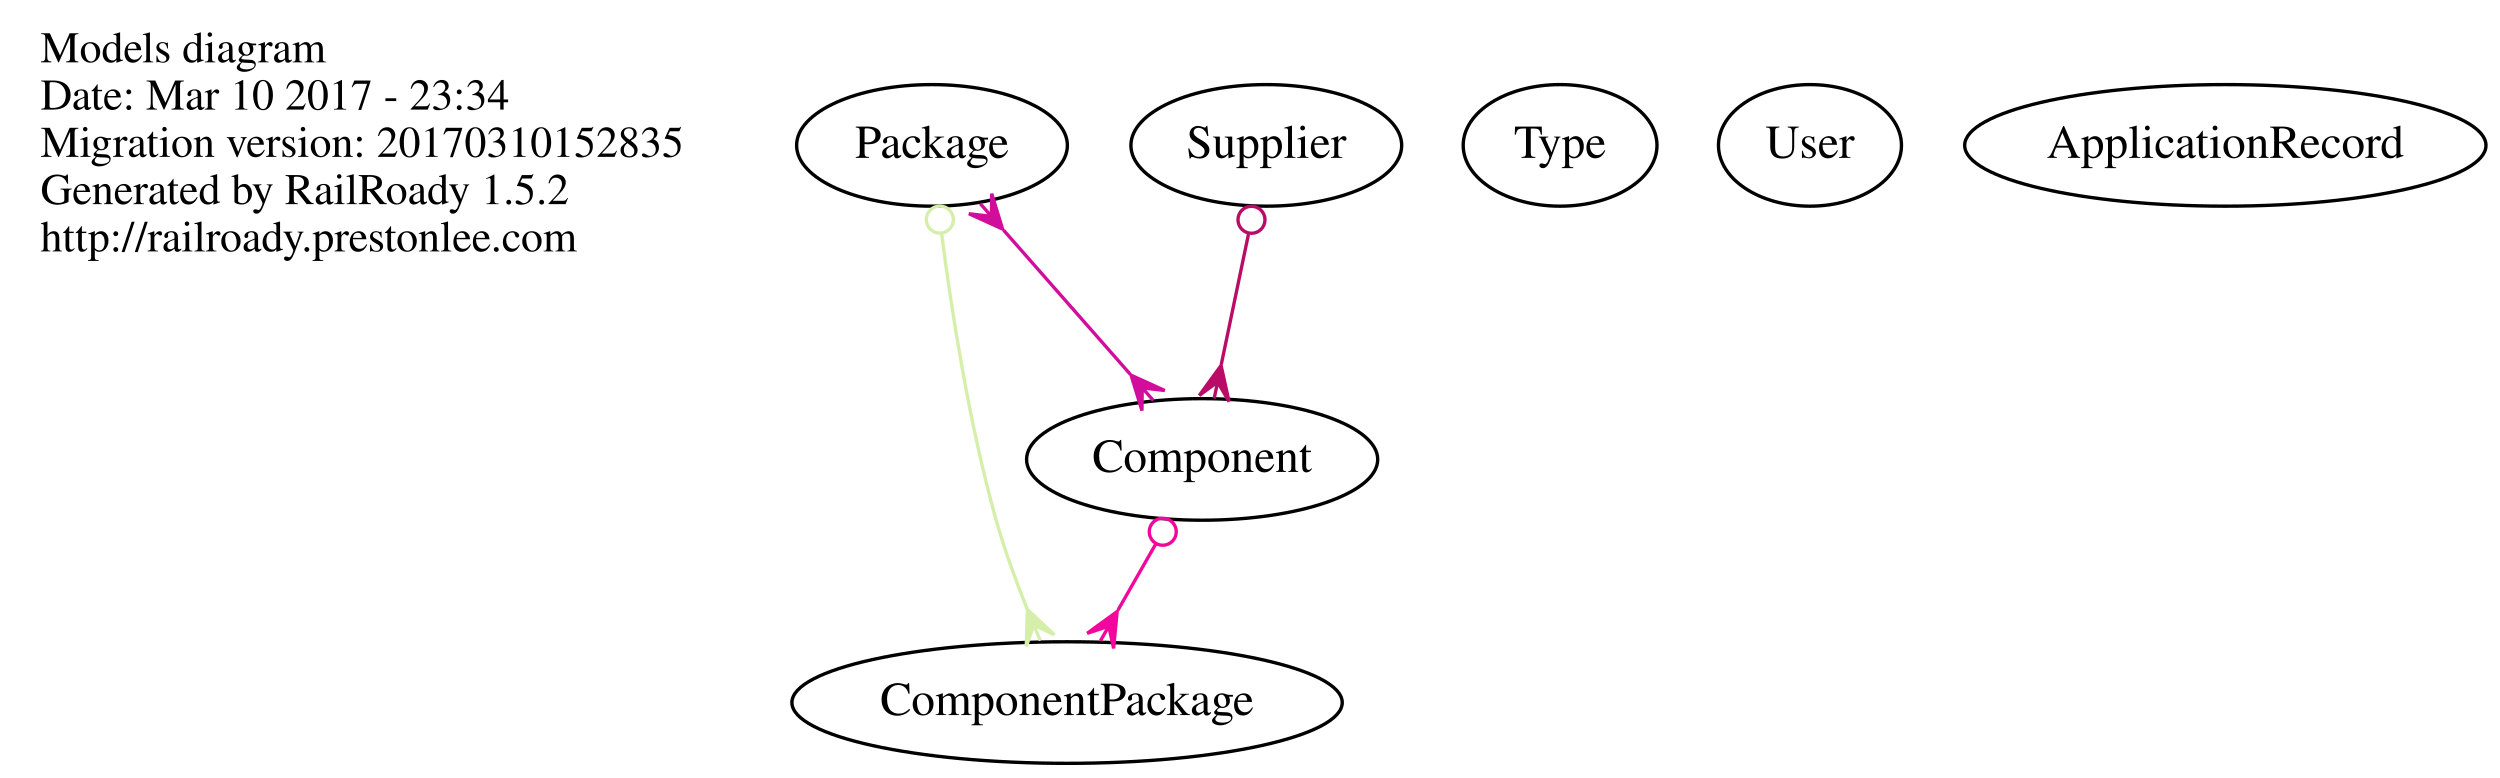
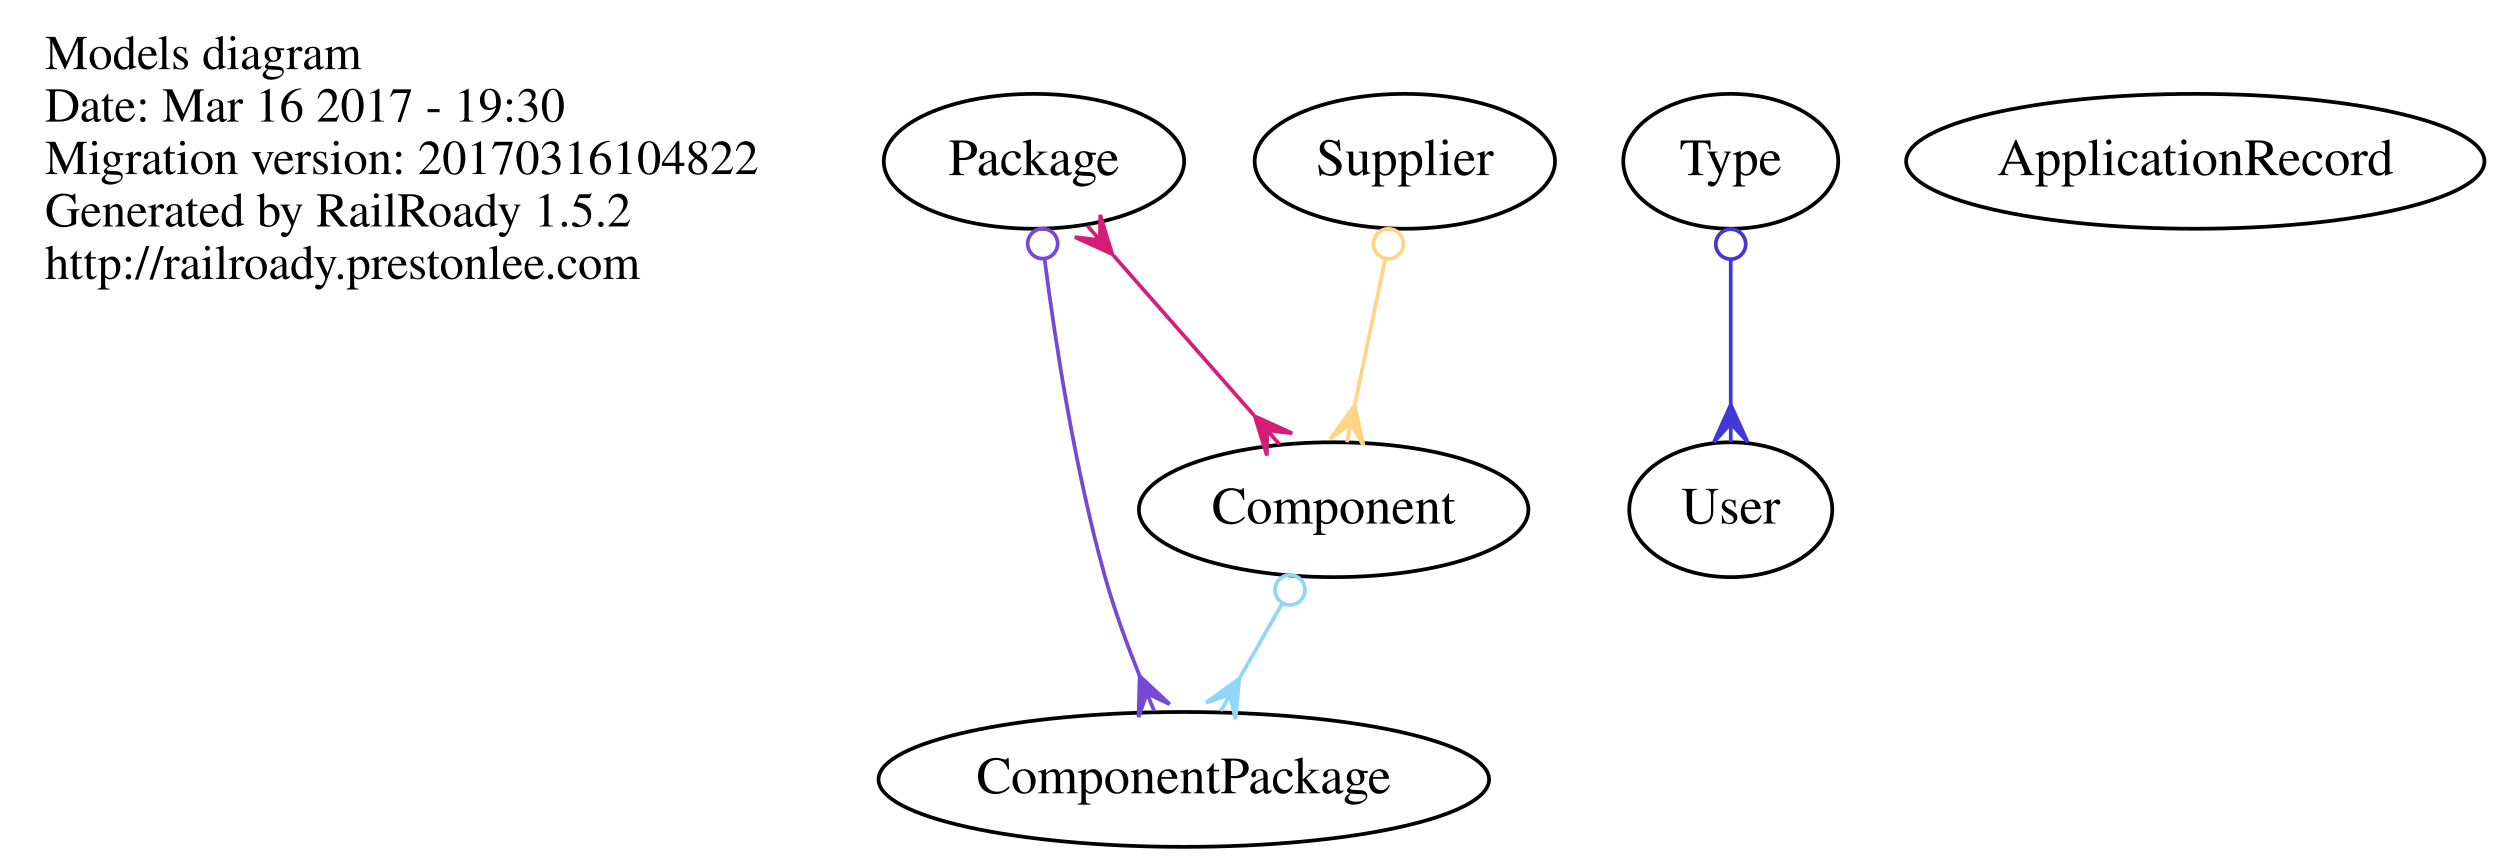
- <svg xmlns="http://www.w3.org/2000/svg" width="740pt" height="230pt" viewBox="0.00 0.00 740.34 230.00">
+ <svg xmlns="http://www.w3.org/2000/svg" width="667pt" height="230pt" viewBox="0.00 0.00 667.34 230.00">
  <g id="graph0" class="graph" transform="scale(1 1) rotate(0) translate(4 226)">
-     <polygon fill="none" stroke="none" points="-4,4 -4,-226 736.343,-226 736.343,4 -4,4" />
+     <polygon fill="none" stroke="none" points="-4,4 -4,-226 663.343,-226 663.343,4 -4,4" />
    <g id="node1" class="node">
      <text text-anchor="start" x="8" y="-207.6" font-family="Times,serif" font-size="13.00">Models diagram</text>
-       <text text-anchor="start" x="8" y="-193.6" font-family="Times,serif" font-size="13.00">Date: Mar 10 2017 - 23:34</text>
-       <text text-anchor="start" x="8" y="-179.6" font-family="Times,serif" font-size="13.00">Migration version: 20170310152835</text>
+       <text text-anchor="start" x="8" y="-193.6" font-family="Times,serif" font-size="13.00">Date: Mar 16 2017 - 19:30</text>
+       <text text-anchor="start" x="8" y="-179.6" font-family="Times,serif" font-size="13.00">Migration version: 20170316104822</text>
      <text text-anchor="start" x="8" y="-165.6" font-family="Times,serif" font-size="13.00">Generated by RailRoady 1.5.2</text>
      <text text-anchor="start" x="8" y="-151.6" font-family="Times,serif" font-size="13.00">http://railroady.prestonlee.com</text>
    </g>
    <g id="node2" class="node">
      <ellipse fill="none" stroke="black" cx="272" cy="-183" rx="40.094" ry="18" />
      <text text-anchor="middle" x="272" y="-179.3" font-family="Times,serif" font-size="14.00">Package</text>
    </g>
    <g id="node3" class="node">
      <ellipse fill="none" stroke="black" cx="312" cy="-18" rx="81.486" ry="18" />
      <text text-anchor="middle" x="312" y="-14.3" font-family="Times,serif" font-size="14.00">ComponentPackage</text>
    </g>
    <g id="edge1" class="edge">
-       <path fill="none" stroke="#d5efab" d="M274.831,-156.948C277.726,-134.438 282.952,-100.619 291,-72 293.465,-63.234 296.871,-53.924 300.222,-45.593" />
-       <ellipse fill="none" stroke="#d5efab" cx="274.326" cy="-161.018" rx="4" ry="4" />
-       <polygon fill="#d5efab" stroke="#d5efab" points="300.226,-45.584 308.226,-38.084 302.149,-40.969 304.072,-36.353 304.072,-36.353 304.072,-36.353 302.149,-40.969 299.918,-34.622 300.226,-45.584 300.226,-45.584" />
+       <path fill="none" stroke="#7548d6" d="M274.831,-156.948C277.726,-134.438 282.952,-100.619 291,-72 293.465,-63.234 296.871,-53.924 300.222,-45.593" />
+       <ellipse fill="none" stroke="#7548d6" cx="274.326" cy="-161.018" rx="4" ry="4" />
+       <polygon fill="#7548d6" stroke="#7548d6" points="300.226,-45.584 308.226,-38.084 302.149,-40.969 304.072,-36.353 304.072,-36.353 304.072,-36.353 302.149,-40.969 299.918,-34.622 300.226,-45.584 300.226,-45.584" />
    </g>
    <g id="node5" class="node">
      <ellipse fill="none" stroke="black" cx="352" cy="-90" rx="51.991" ry="18" />
      <text text-anchor="middle" x="352" y="-86.3" font-family="Times,serif" font-size="14.00">Component</text>
    </g>
    <g id="edge2" class="edge">
-       <path fill="none" stroke="#d10d9c" d="M293.21,-157.873C304.804,-144.685 319.123,-128.398 330.726,-115.199" />
-       <polygon fill="#d10d9c" stroke="#d10d9c" points="292.905,-158.221 282.923,-162.76 289.604,-161.976 286.302,-165.731 286.302,-165.731 286.302,-165.731 289.604,-161.976 289.682,-168.702 292.905,-158.221 292.905,-158.221" />
-       <polygon fill="#d10d9c" stroke="#d10d9c" points="330.949,-114.945 340.931,-110.406 334.25,-111.19 337.552,-107.435 337.552,-107.435 337.552,-107.435 334.25,-111.19 334.172,-104.464 330.949,-114.945 330.949,-114.945" />
+       <path fill="none" stroke="#d51c76" d="M293.21,-157.873C304.804,-144.685 319.123,-128.398 330.726,-115.199" />
+       <polygon fill="#d51c76" stroke="#d51c76" points="292.905,-158.221 282.923,-162.76 289.604,-161.976 286.302,-165.731 286.302,-165.731 286.302,-165.731 289.604,-161.976 289.682,-168.702 292.905,-158.221 292.905,-158.221" />
+       <polygon fill="#d51c76" stroke="#d51c76" points="330.949,-114.945 340.931,-110.406 334.25,-111.19 337.552,-107.435 337.552,-107.435 337.552,-107.435 334.25,-111.19 334.172,-104.464 330.949,-114.945 330.949,-114.945" />
    </g>
    <g id="node4" class="node">
      <ellipse fill="none" stroke="black" cx="458" cy="-183" rx="28.695" ry="18" />
      <text text-anchor="middle" x="458" y="-179.3" font-family="Times,serif" font-size="14.00">Type</text>
    </g>
+     <g id="node7" class="node">
+       <ellipse fill="none" stroke="black" cx="458" cy="-90" rx="27.097" ry="18" />
+       <text text-anchor="middle" x="458" y="-86.3" font-family="Times,serif" font-size="14.00">User</text>
+     </g>
    <g id="edge3" class="edge">
-       <path fill="none" stroke="#f1079c" d="M338.346,-65.106C334.712,-58.746 330.767,-51.842 327.062,-45.359" />
-       <ellipse fill="none" stroke="#f1079c" cx="340.333" cy="-68.582" rx="4" ry="4" />
-       <polygon fill="#f1079c" stroke="#f1079c" points="326.833,-44.958 325.779,-34.043 324.352,-40.617 321.872,-36.275 321.872,-36.275 321.872,-36.275 324.352,-40.617 317.964,-38.508 326.833,-44.958 326.833,-44.958" />
+       <path fill="none" stroke="#4238d6" d="M458,-156.729C458,-144.725 458,-130.362 458,-118.129" />
+       <ellipse fill="none" stroke="#4238d6" cx="458" cy="-160.884" rx="4" ry="4" />
+       <polygon fill="#4238d6" stroke="#4238d6" points="458,-118.04 462.5,-108.04 458,-113.04 458,-108.04 458,-108.04 458,-108.04 458,-113.04 453.5,-108.04 458,-118.04 458,-118.04" />
+     </g>
+     <g id="edge4" class="edge">
+       <path fill="none" stroke="#90d6f9" d="M338.346,-65.106C334.712,-58.746 330.767,-51.842 327.062,-45.359" />
+       <ellipse fill="none" stroke="#90d6f9" cx="340.333" cy="-68.582" rx="4" ry="4" />
+       <polygon fill="#90d6f9" stroke="#90d6f9" points="326.833,-44.958 325.779,-34.043 324.352,-40.617 321.872,-36.275 321.872,-36.275 321.872,-36.275 324.352,-40.617 317.964,-38.508 326.833,-44.958 326.833,-44.958" />
    </g>
    <g id="node6" class="node">
      <ellipse fill="none" stroke="black" cx="371" cy="-183" rx="40.094" ry="18" />
      <text text-anchor="middle" x="371" y="-179.3" font-family="Times,serif" font-size="14.00">Supplier</text>
    </g>
-     <g id="edge4" class="edge">
-       <path fill="none" stroke="#ba0c66" d="M365.724,-156.729C363.217,-144.725 360.218,-130.362 357.664,-118.129" />
-       <ellipse fill="none" stroke="#ba0c66" cx="366.609" cy="-160.968" rx="4" ry="4" />
-       <polygon fill="#ba0c66" stroke="#ba0c66" points="357.602,-117.829 359.963,-107.12 356.58,-112.934 355.558,-108.04 355.558,-108.04 355.558,-108.04 356.58,-112.934 351.153,-108.959 357.602,-117.829 357.602,-117.829" />
-     </g>
-     <g id="node7" class="node">
-       <ellipse fill="none" stroke="black" cx="532" cy="-183" rx="27.097" ry="18" />
-       <text text-anchor="middle" x="532" y="-179.3" font-family="Times,serif" font-size="14.00">User</text>
+     <g id="edge5" class="edge">
+       <path fill="none" stroke="#fed584" d="M365.724,-156.729C363.217,-144.725 360.218,-130.362 357.664,-118.129" />
+       <ellipse fill="none" stroke="#fed584" cx="366.609" cy="-160.968" rx="4" ry="4" />
+       <polygon fill="#fed584" stroke="#fed584" points="357.602,-117.829 359.963,-107.12 356.58,-112.934 355.558,-108.04 355.558,-108.04 355.558,-108.04 356.58,-112.934 351.153,-108.959 357.602,-117.829 357.602,-117.829" />
    </g>
    <g id="node8" class="node">
-       <ellipse fill="none" stroke="black" cx="655" cy="-183" rx="77.187" ry="18" />
-       <text text-anchor="middle" x="655" y="-179.3" font-family="Times,serif" font-size="14.00">ApplicationRecord</text>
+       <ellipse fill="none" stroke="black" cx="582" cy="-183" rx="77.187" ry="18" />
+       <text text-anchor="middle" x="582" y="-179.3" font-family="Times,serif" font-size="14.00">ApplicationRecord</text>
    </g>
  </g>
</svg>
